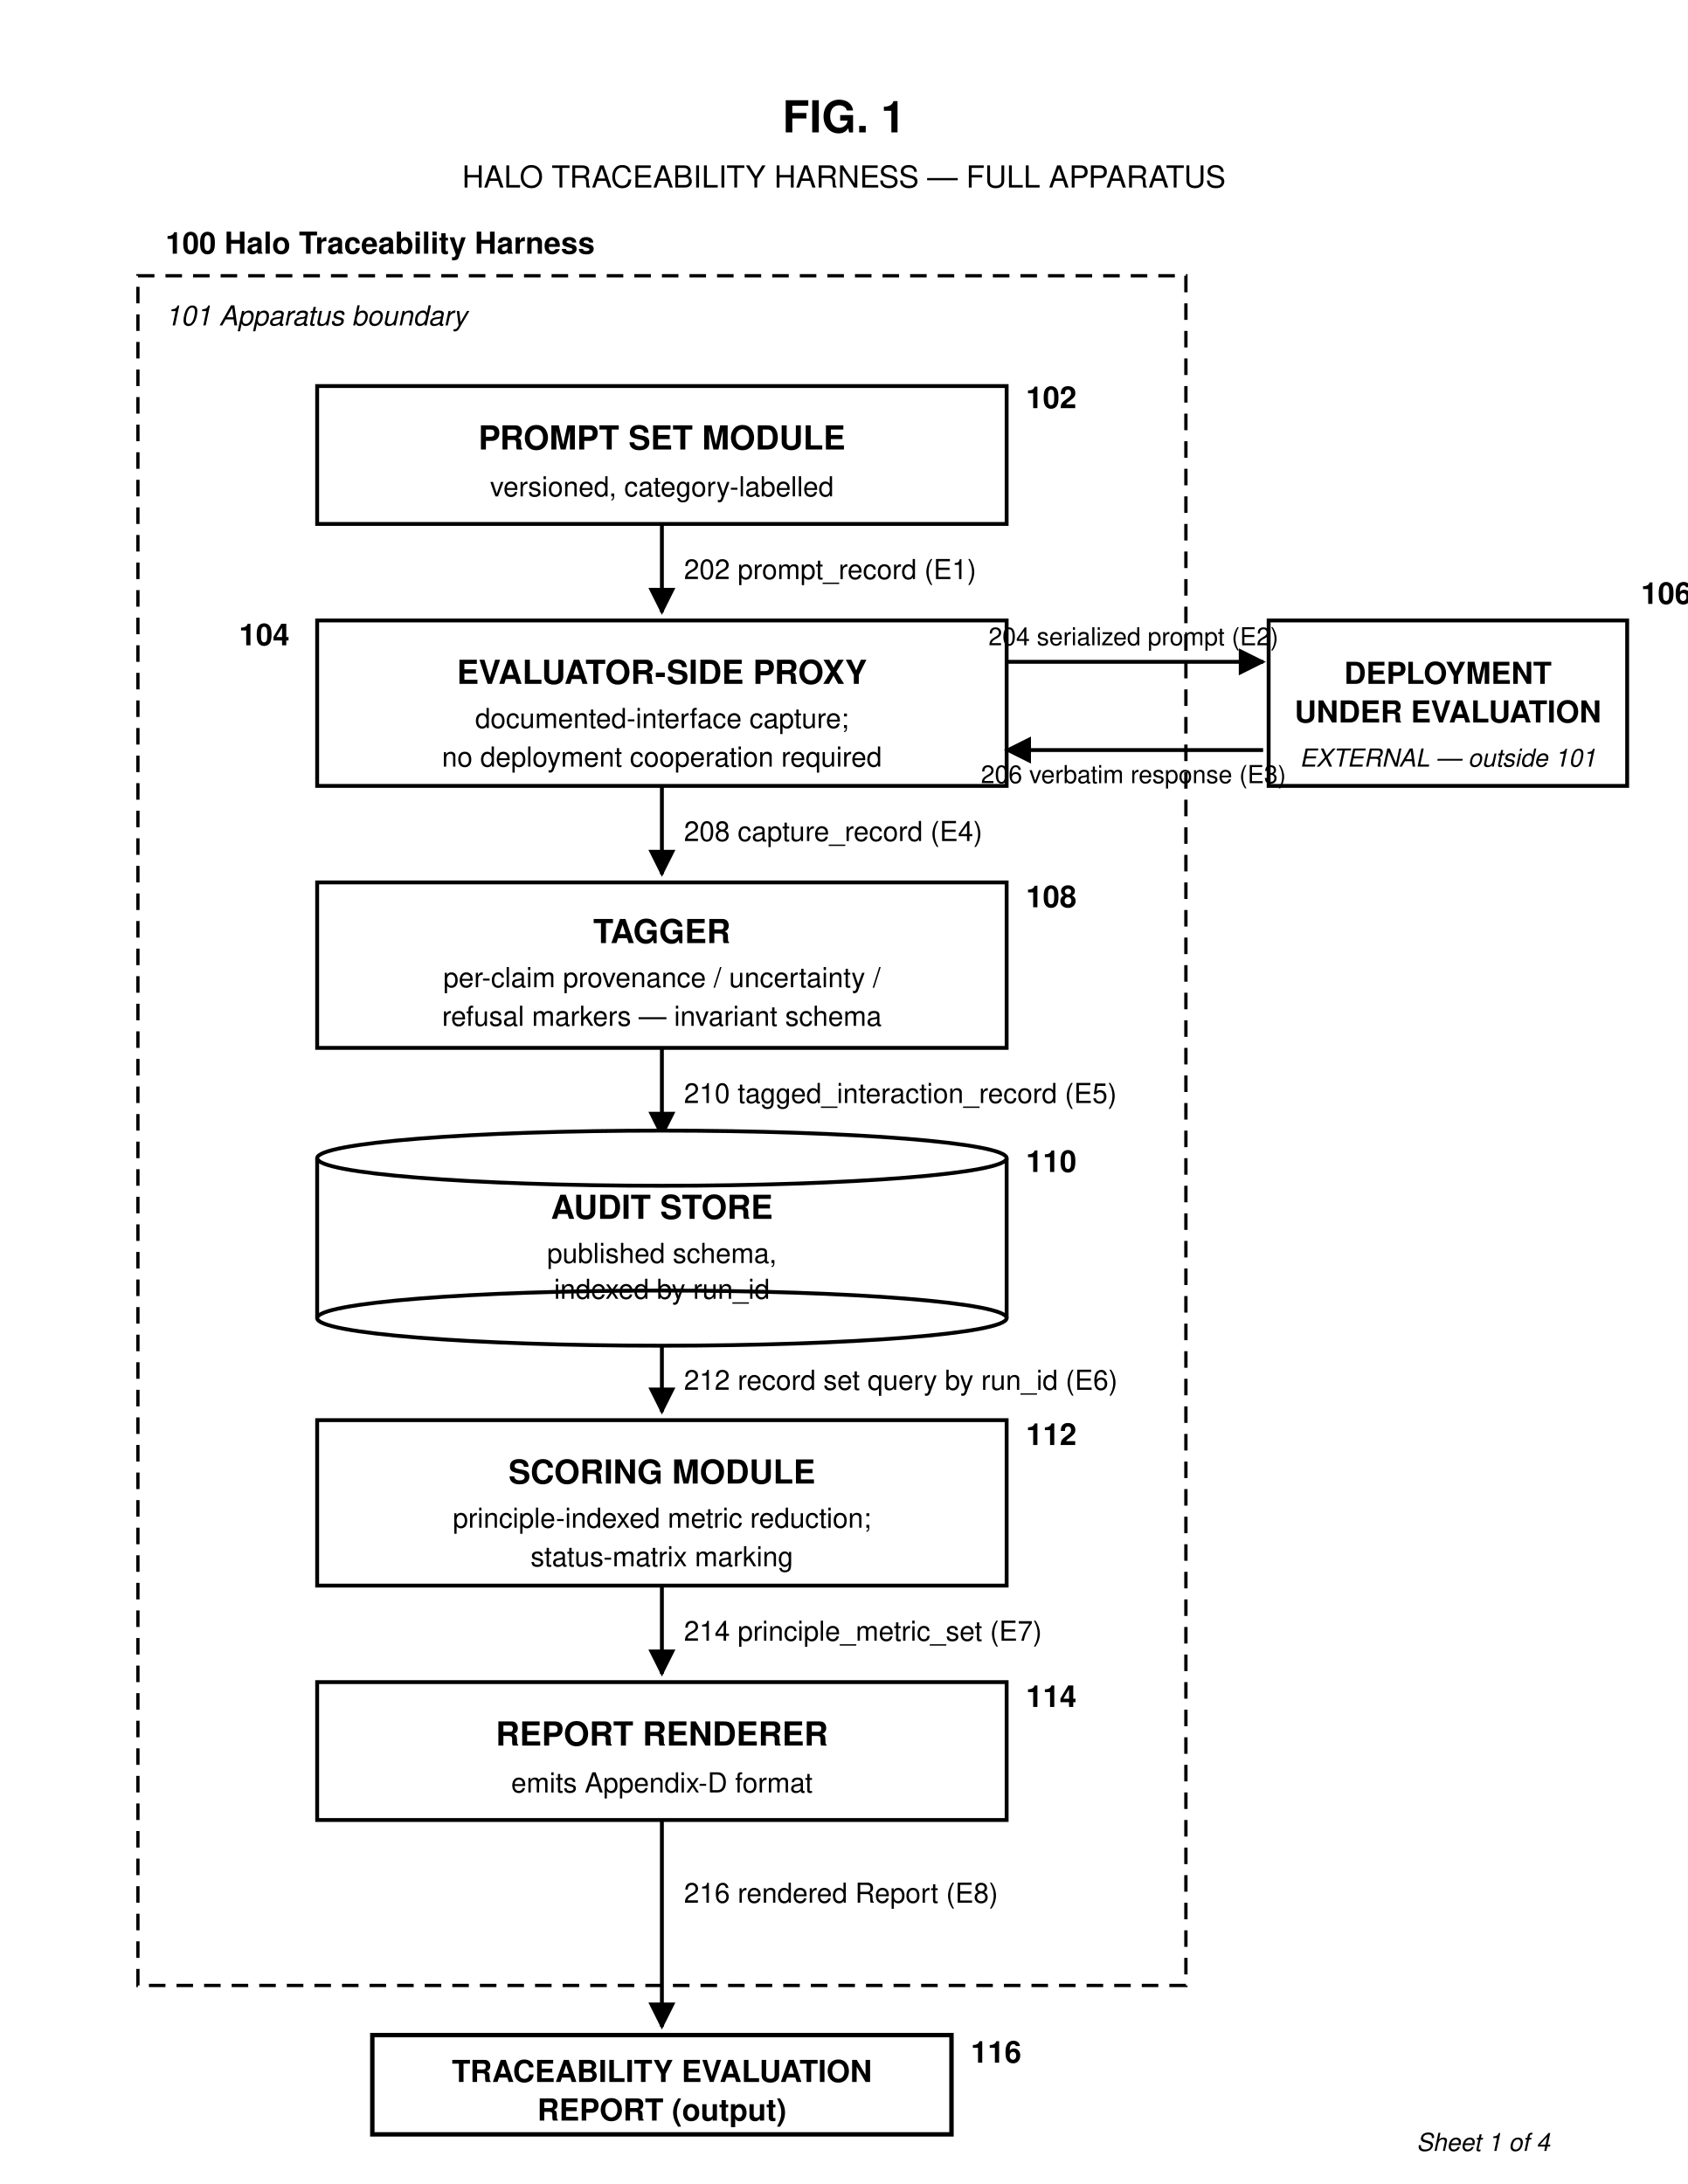
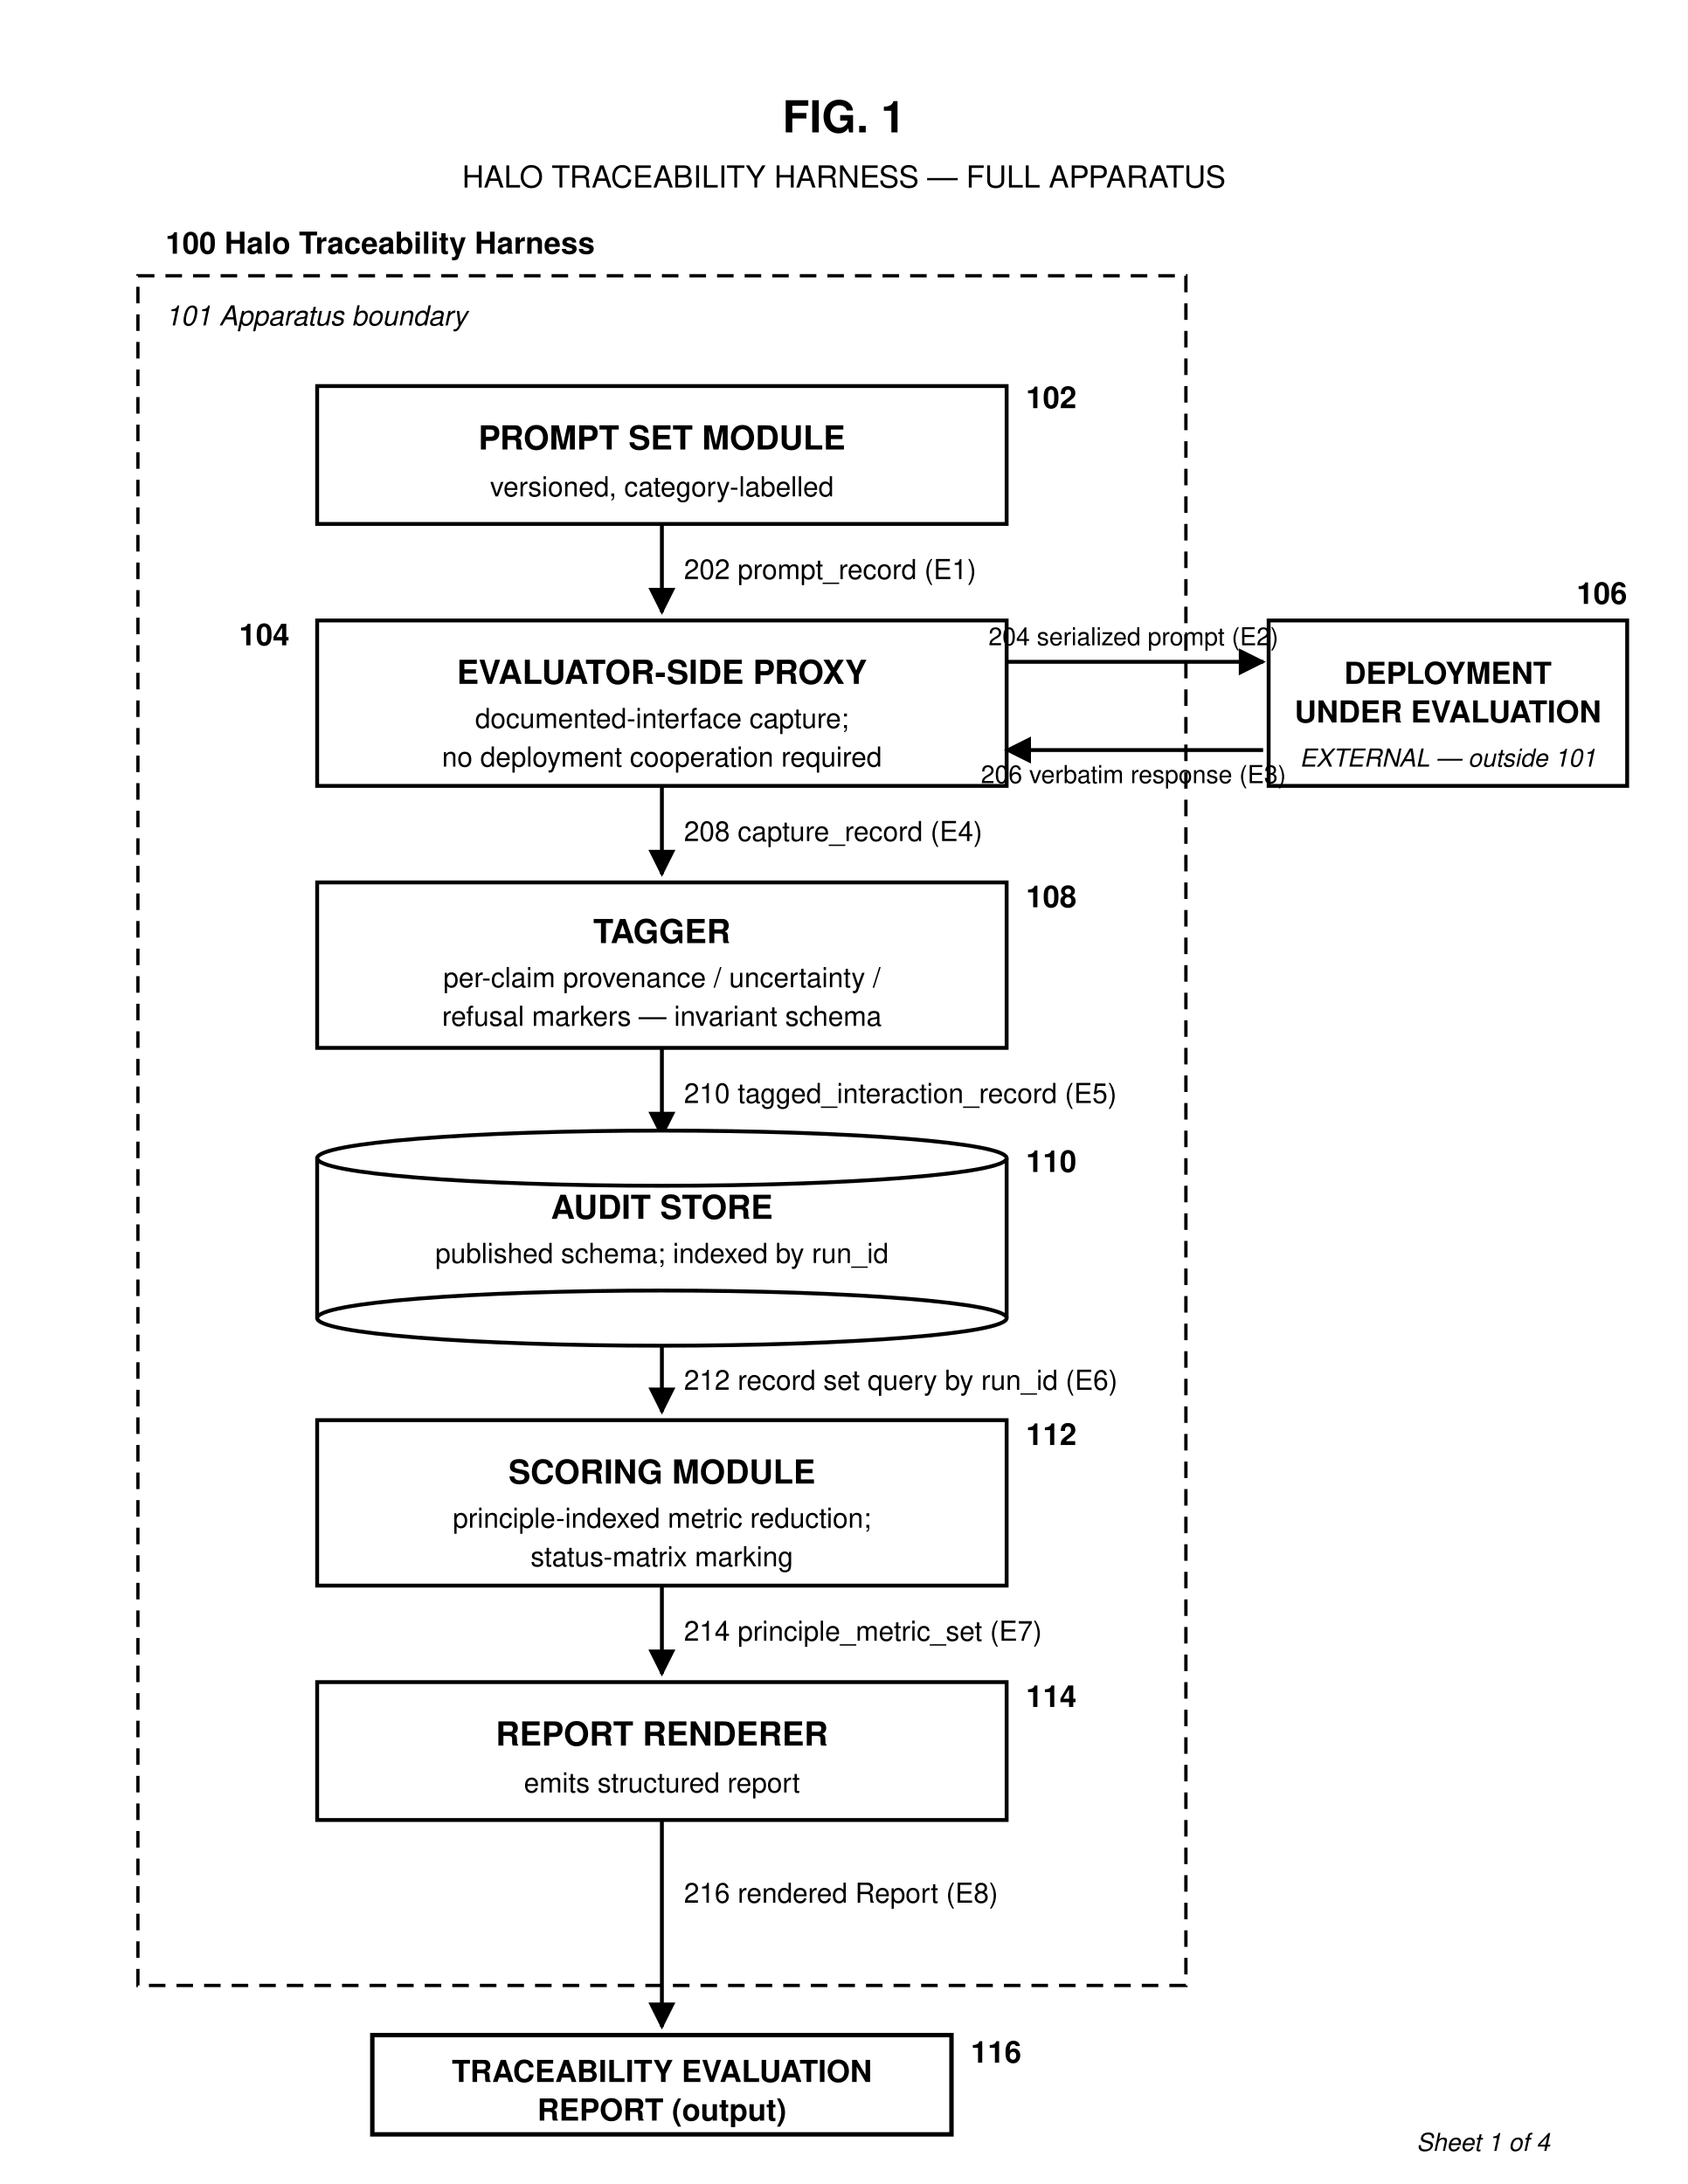
<svg xmlns="http://www.w3.org/2000/svg" viewBox="0 0 612 792" width="612" height="792" font-family="Helvetica, Arial, sans-serif" fill="none" stroke="#000">
  <rect x="0" y="0" width="612" height="792" fill="#ffffff" stroke="none" />
  <text x="306" y="48" font-size="16" font-weight="bold" text-anchor="middle" fill="#000" stroke="none">FIG. 1</text>
  <text x="306" y="68" font-size="11" text-anchor="middle" fill="#000" stroke="none">HALO TRACEABILITY HARNESS — FULL APPARATUS</text>
  <rect x="50" y="100" width="380" height="620" stroke="#000" stroke-width="1.2" stroke-dasharray="6,4" fill="none" />
  <text x="60" y="118" font-size="10" font-style="italic" fill="#000" stroke="none">101  Apparatus boundary</text>
  <text x="60" y="92" font-size="11" font-weight="bold" fill="#000" stroke="none">100  Halo Traceability Harness</text>
  <defs>
    <marker id="arr" viewBox="0 0 10 10" refX="9" refY="5" markerWidth="7" markerHeight="7" orient="auto-start-reverse">
      <path d="M0,0 L10,5 L0,10 z" fill="#000" stroke="none" />
    </marker>
  </defs>
  <rect x="115" y="140" width="250" height="50" stroke="#000" stroke-width="1.4" fill="#fff" />
  <text x="240" y="163" font-size="12" font-weight="bold" text-anchor="middle" fill="#000" stroke="none">PROMPT SET MODULE</text>
  <text x="240" y="180" font-size="10" text-anchor="middle" fill="#000" stroke="none">versioned, category-labelled</text>
  <text x="372" y="148" font-size="11" font-weight="bold" fill="#000" stroke="none">102</text>
  <line x1="240" y1="190" x2="240" y2="222" stroke="#000" stroke-width="1.4" marker-end="url(#arr)" />
  <text x="248" y="210" font-size="10" fill="#000" stroke="none">202  prompt_record  (E1)</text>
  <rect x="115" y="225" width="250" height="60" stroke="#000" stroke-width="1.4" fill="#fff" />
  <text x="240" y="248" font-size="12" font-weight="bold" text-anchor="middle" fill="#000" stroke="none">EVALUATOR-SIDE PROXY</text>
  <text x="240" y="264" font-size="10" text-anchor="middle" fill="#000" stroke="none">documented-interface capture;</text>
  <text x="240" y="278" font-size="10" text-anchor="middle" fill="#000" stroke="none">no deployment cooperation required</text>
  <text x="105" y="234" font-size="11" font-weight="bold" text-anchor="end" fill="#000" stroke="none">104</text>
  <rect x="460" y="225" width="130" height="60" stroke="#000" stroke-width="1.4" fill="#fff" />
  <text x="525" y="248" font-size="11" font-weight="bold" text-anchor="middle" fill="#000" stroke="none">DEPLOYMENT</text>
  <text x="525" y="262" font-size="11" font-weight="bold" text-anchor="middle" fill="#000" stroke="none">UNDER EVALUATION</text>
  <text x="525" y="278" font-size="9" font-style="italic" text-anchor="middle" fill="#000" stroke="none">EXTERNAL — outside 101</text>
-   <text x="595" y="219" font-size="11" font-weight="bold" fill="#000" stroke="none">106</text>
+   <text x="590" y="219" font-size="11" font-weight="bold" text-anchor="end" fill="#000" stroke="none">106</text>
  <line x1="365" y1="240" x2="458" y2="240" stroke="#000" stroke-width="1.4" marker-end="url(#arr)" />
  <text x="411" y="234" font-size="9" text-anchor="middle" fill="#000" stroke="none">204  serialized prompt (E2)</text>
  <line x1="458" y1="272" x2="365" y2="272" stroke="#000" stroke-width="1.4" marker-end="url(#arr)" />
  <text x="411" y="284" font-size="9" text-anchor="middle" fill="#000" stroke="none">206  verbatim response (E3)</text>
  <line x1="240" y1="285" x2="240" y2="317" stroke="#000" stroke-width="1.4" marker-end="url(#arr)" />
  <text x="248" y="305" font-size="10" fill="#000" stroke="none">208  capture_record  (E4)</text>
  <rect x="115" y="320" width="250" height="60" stroke="#000" stroke-width="1.4" fill="#fff" />
  <text x="240" y="342" font-size="12" font-weight="bold" text-anchor="middle" fill="#000" stroke="none">TAGGER</text>
  <text x="240" y="358" font-size="10" text-anchor="middle" fill="#000" stroke="none">per-claim provenance / uncertainty /</text>
  <text x="240" y="372" font-size="10" text-anchor="middle" fill="#000" stroke="none">refusal markers — invariant schema</text>
  <text x="372" y="329" font-size="11" font-weight="bold" fill="#000" stroke="none">108</text>
  <line x1="240" y1="380" x2="240" y2="412" stroke="#000" stroke-width="1.4" marker-end="url(#arr)" />
  <text x="248" y="400" font-size="10" fill="#000" stroke="none">210  tagged_interaction_record  (E5)</text>
  <ellipse cx="240" cy="420" rx="125" ry="10" stroke="#000" stroke-width="1.4" fill="#fff" />
  <line x1="115" y1="420" x2="115" y2="478" stroke="#000" stroke-width="1.4" />
  <line x1="365" y1="420" x2="365" y2="478" stroke="#000" stroke-width="1.4" />
  <ellipse cx="240" cy="478" rx="125" ry="10" stroke="#000" stroke-width="1.4" fill="#fff" />
  <text x="240" y="442" font-size="12" font-weight="bold" text-anchor="middle" fill="#000" stroke="none">AUDIT STORE</text>
-   <text x="240" y="458" font-size="10" text-anchor="middle" fill="#000" stroke="none">published schema,</text>
-   <text x="240" y="471" font-size="10" text-anchor="middle" fill="#000" stroke="none">indexed by run_id</text>
+   <text x="240" y="458" font-size="10" text-anchor="middle" fill="#000" stroke="none">published schema; indexed by run_id</text>
  <text x="372" y="425" font-size="11" font-weight="bold" fill="#000" stroke="none">110</text>
  <line x1="240" y1="488" x2="240" y2="512" stroke="#000" stroke-width="1.4" marker-end="url(#arr)" />
  <text x="248" y="504" font-size="10" fill="#000" stroke="none">212  record set query by run_id  (E6)</text>
  <rect x="115" y="515" width="250" height="60" stroke="#000" stroke-width="1.4" fill="#fff" />
  <text x="240" y="538" font-size="12" font-weight="bold" text-anchor="middle" fill="#000" stroke="none">SCORING MODULE</text>
  <text x="240" y="554" font-size="10" text-anchor="middle" fill="#000" stroke="none">principle-indexed metric reduction;</text>
  <text x="240" y="568" font-size="10" text-anchor="middle" fill="#000" stroke="none">status-matrix marking</text>
  <text x="372" y="524" font-size="11" font-weight="bold" fill="#000" stroke="none">112</text>
  <line x1="240" y1="575" x2="240" y2="607" stroke="#000" stroke-width="1.4" marker-end="url(#arr)" />
  <text x="248" y="595" font-size="10" fill="#000" stroke="none">214  principle_metric_set  (E7)</text>
  <rect x="115" y="610" width="250" height="50" stroke="#000" stroke-width="1.4" fill="#fff" />
  <text x="240" y="633" font-size="12" font-weight="bold" text-anchor="middle" fill="#000" stroke="none">REPORT RENDERER</text>
-   <text x="240" y="650" font-size="10" text-anchor="middle" fill="#000" stroke="none">emits Appendix-D format</text>
+   <text x="240" y="650" font-size="10" text-anchor="middle" fill="#000" stroke="none">emits structured report</text>
  <text x="372" y="619" font-size="11" font-weight="bold" fill="#000" stroke="none">114</text>
  <line x1="240" y1="660" x2="240" y2="735" stroke="#000" stroke-width="1.4" marker-end="url(#arr)" />
  <text x="248" y="690" font-size="10" fill="#000" stroke="none">216  rendered Report  (E8)</text>
  <rect x="135" y="738" width="210" height="36" stroke="#000" stroke-width="1.6" fill="#fff" />
  <text x="240" y="755" font-size="11" font-weight="bold" text-anchor="middle" fill="#000" stroke="none">TRACEABILITY EVALUATION</text>
  <text x="240" y="769" font-size="11" font-weight="bold" text-anchor="middle" fill="#000" stroke="none">REPORT  (output)</text>
  <text x="352" y="748" font-size="11" font-weight="bold" fill="#000" stroke="none">116</text>
  <text x="562" y="780" font-size="9" font-style="italic" text-anchor="end" fill="#000" stroke="none">Sheet 1 of 4</text>
</svg>
